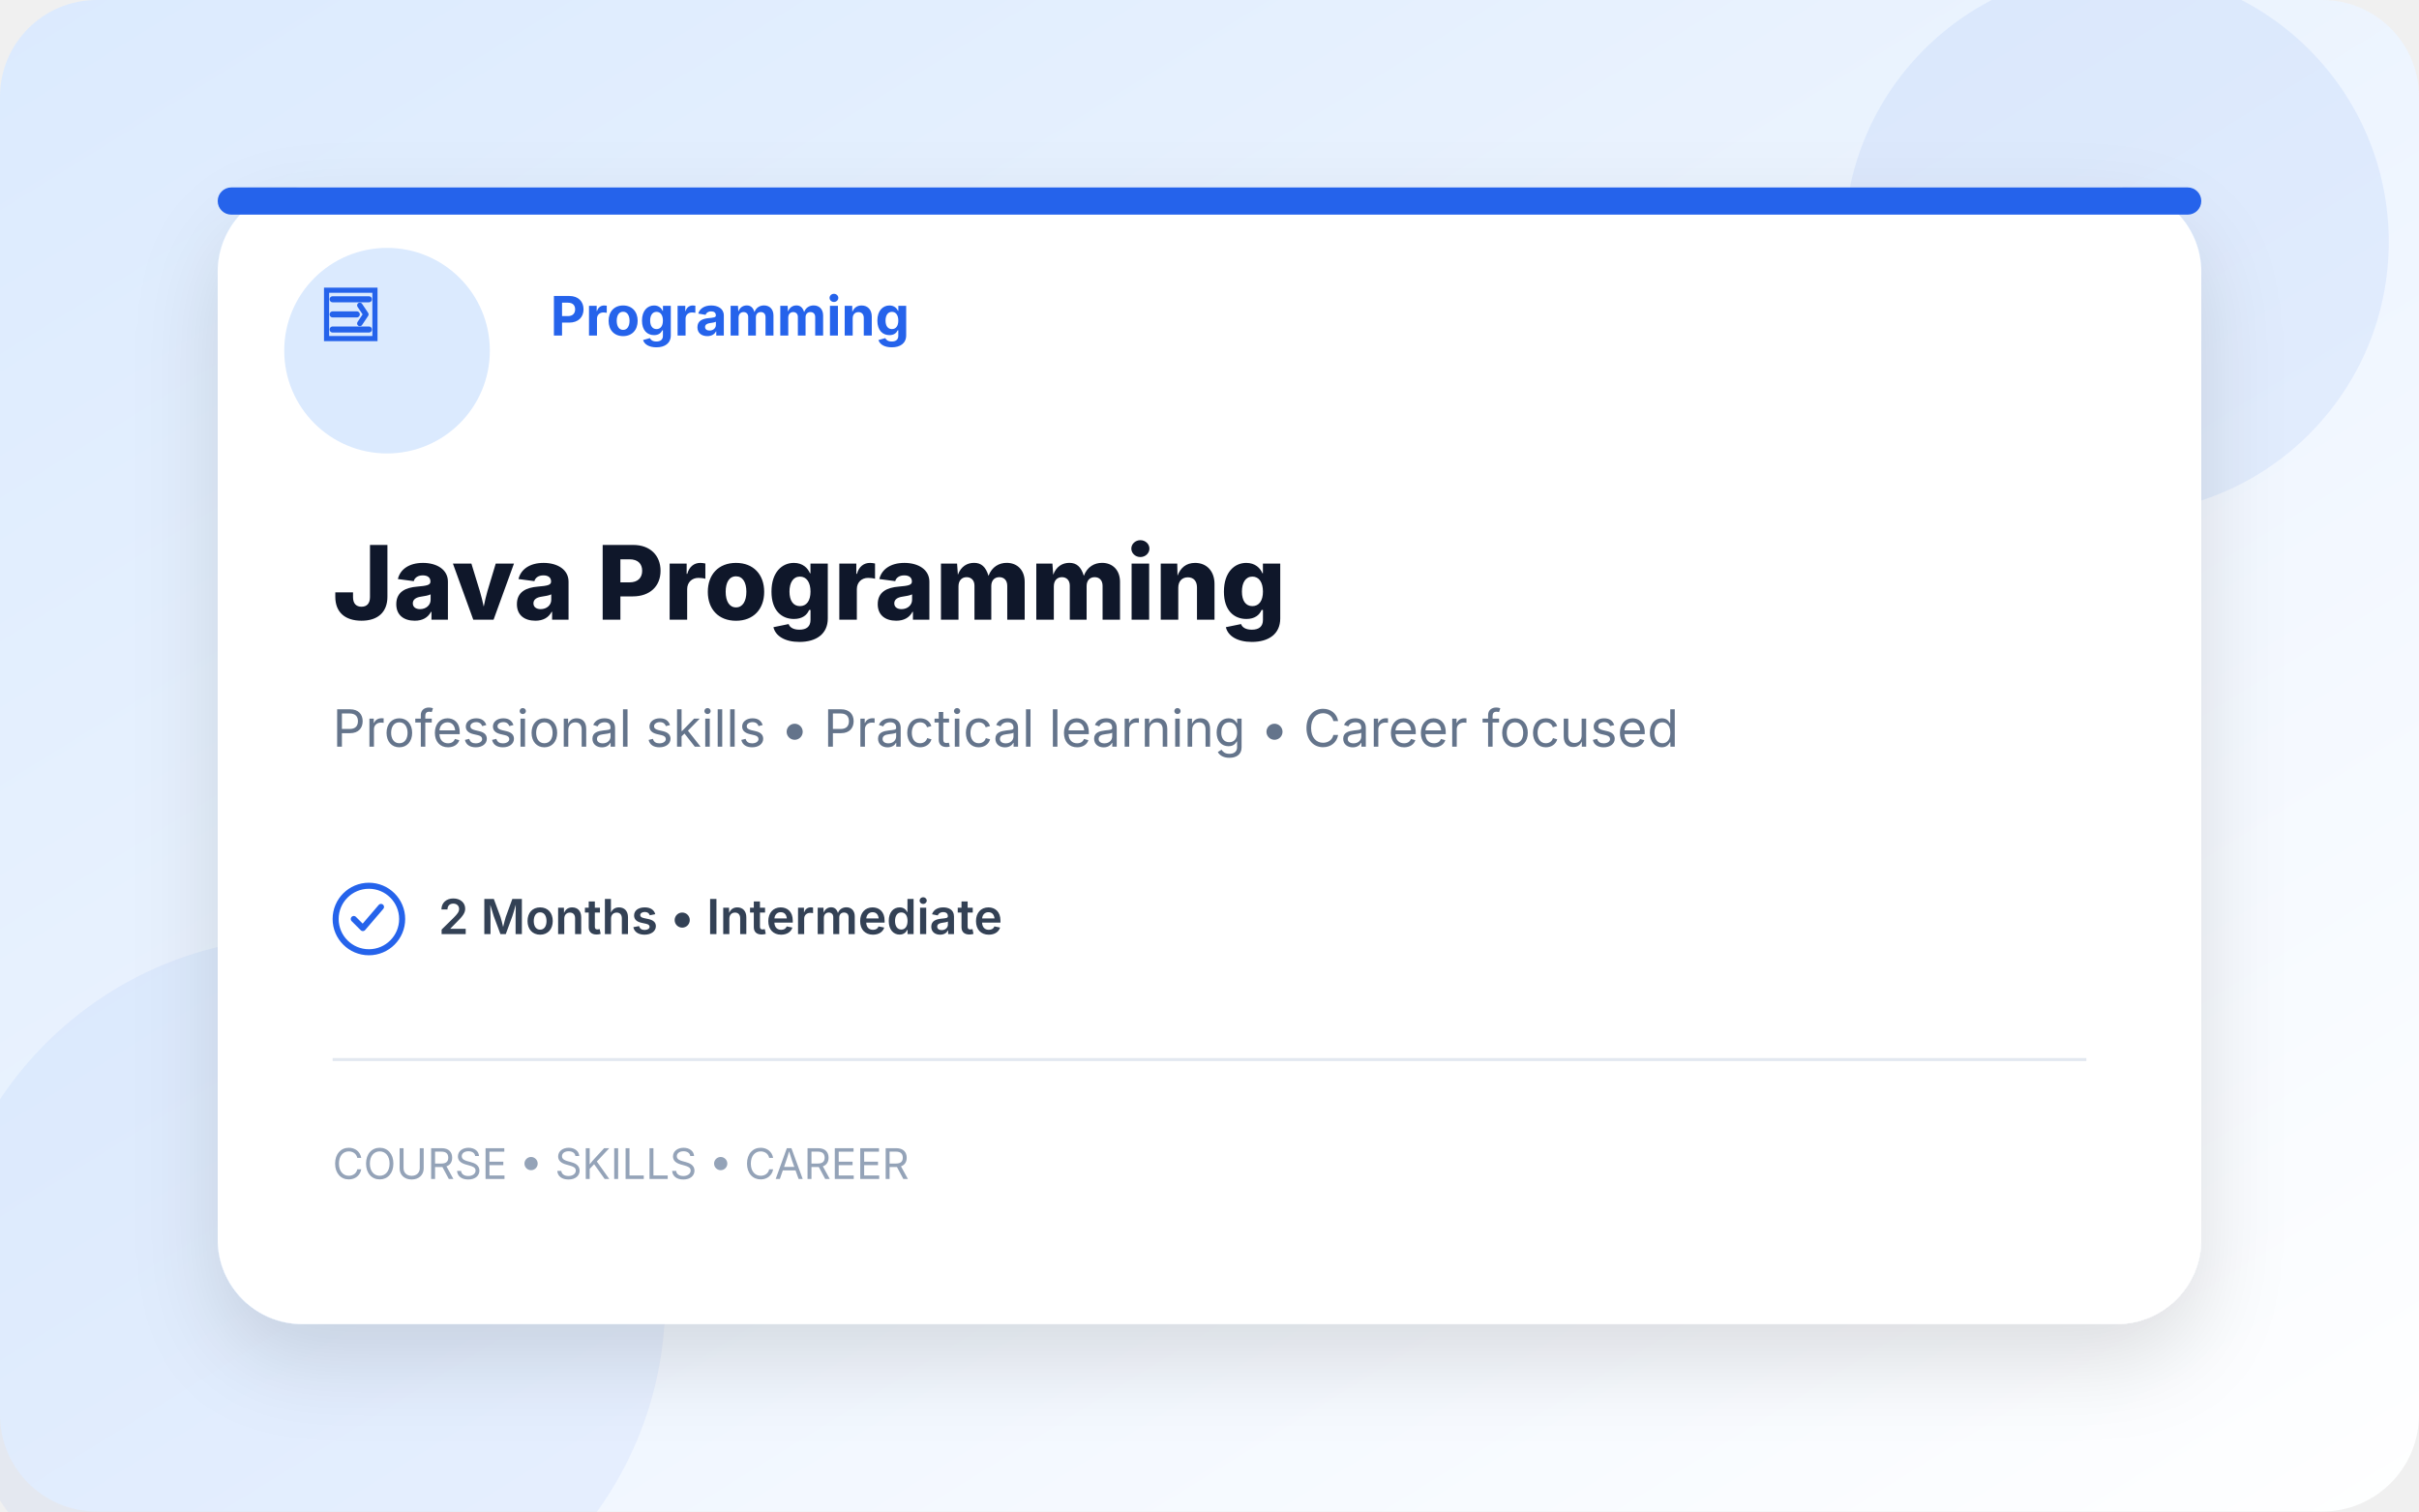
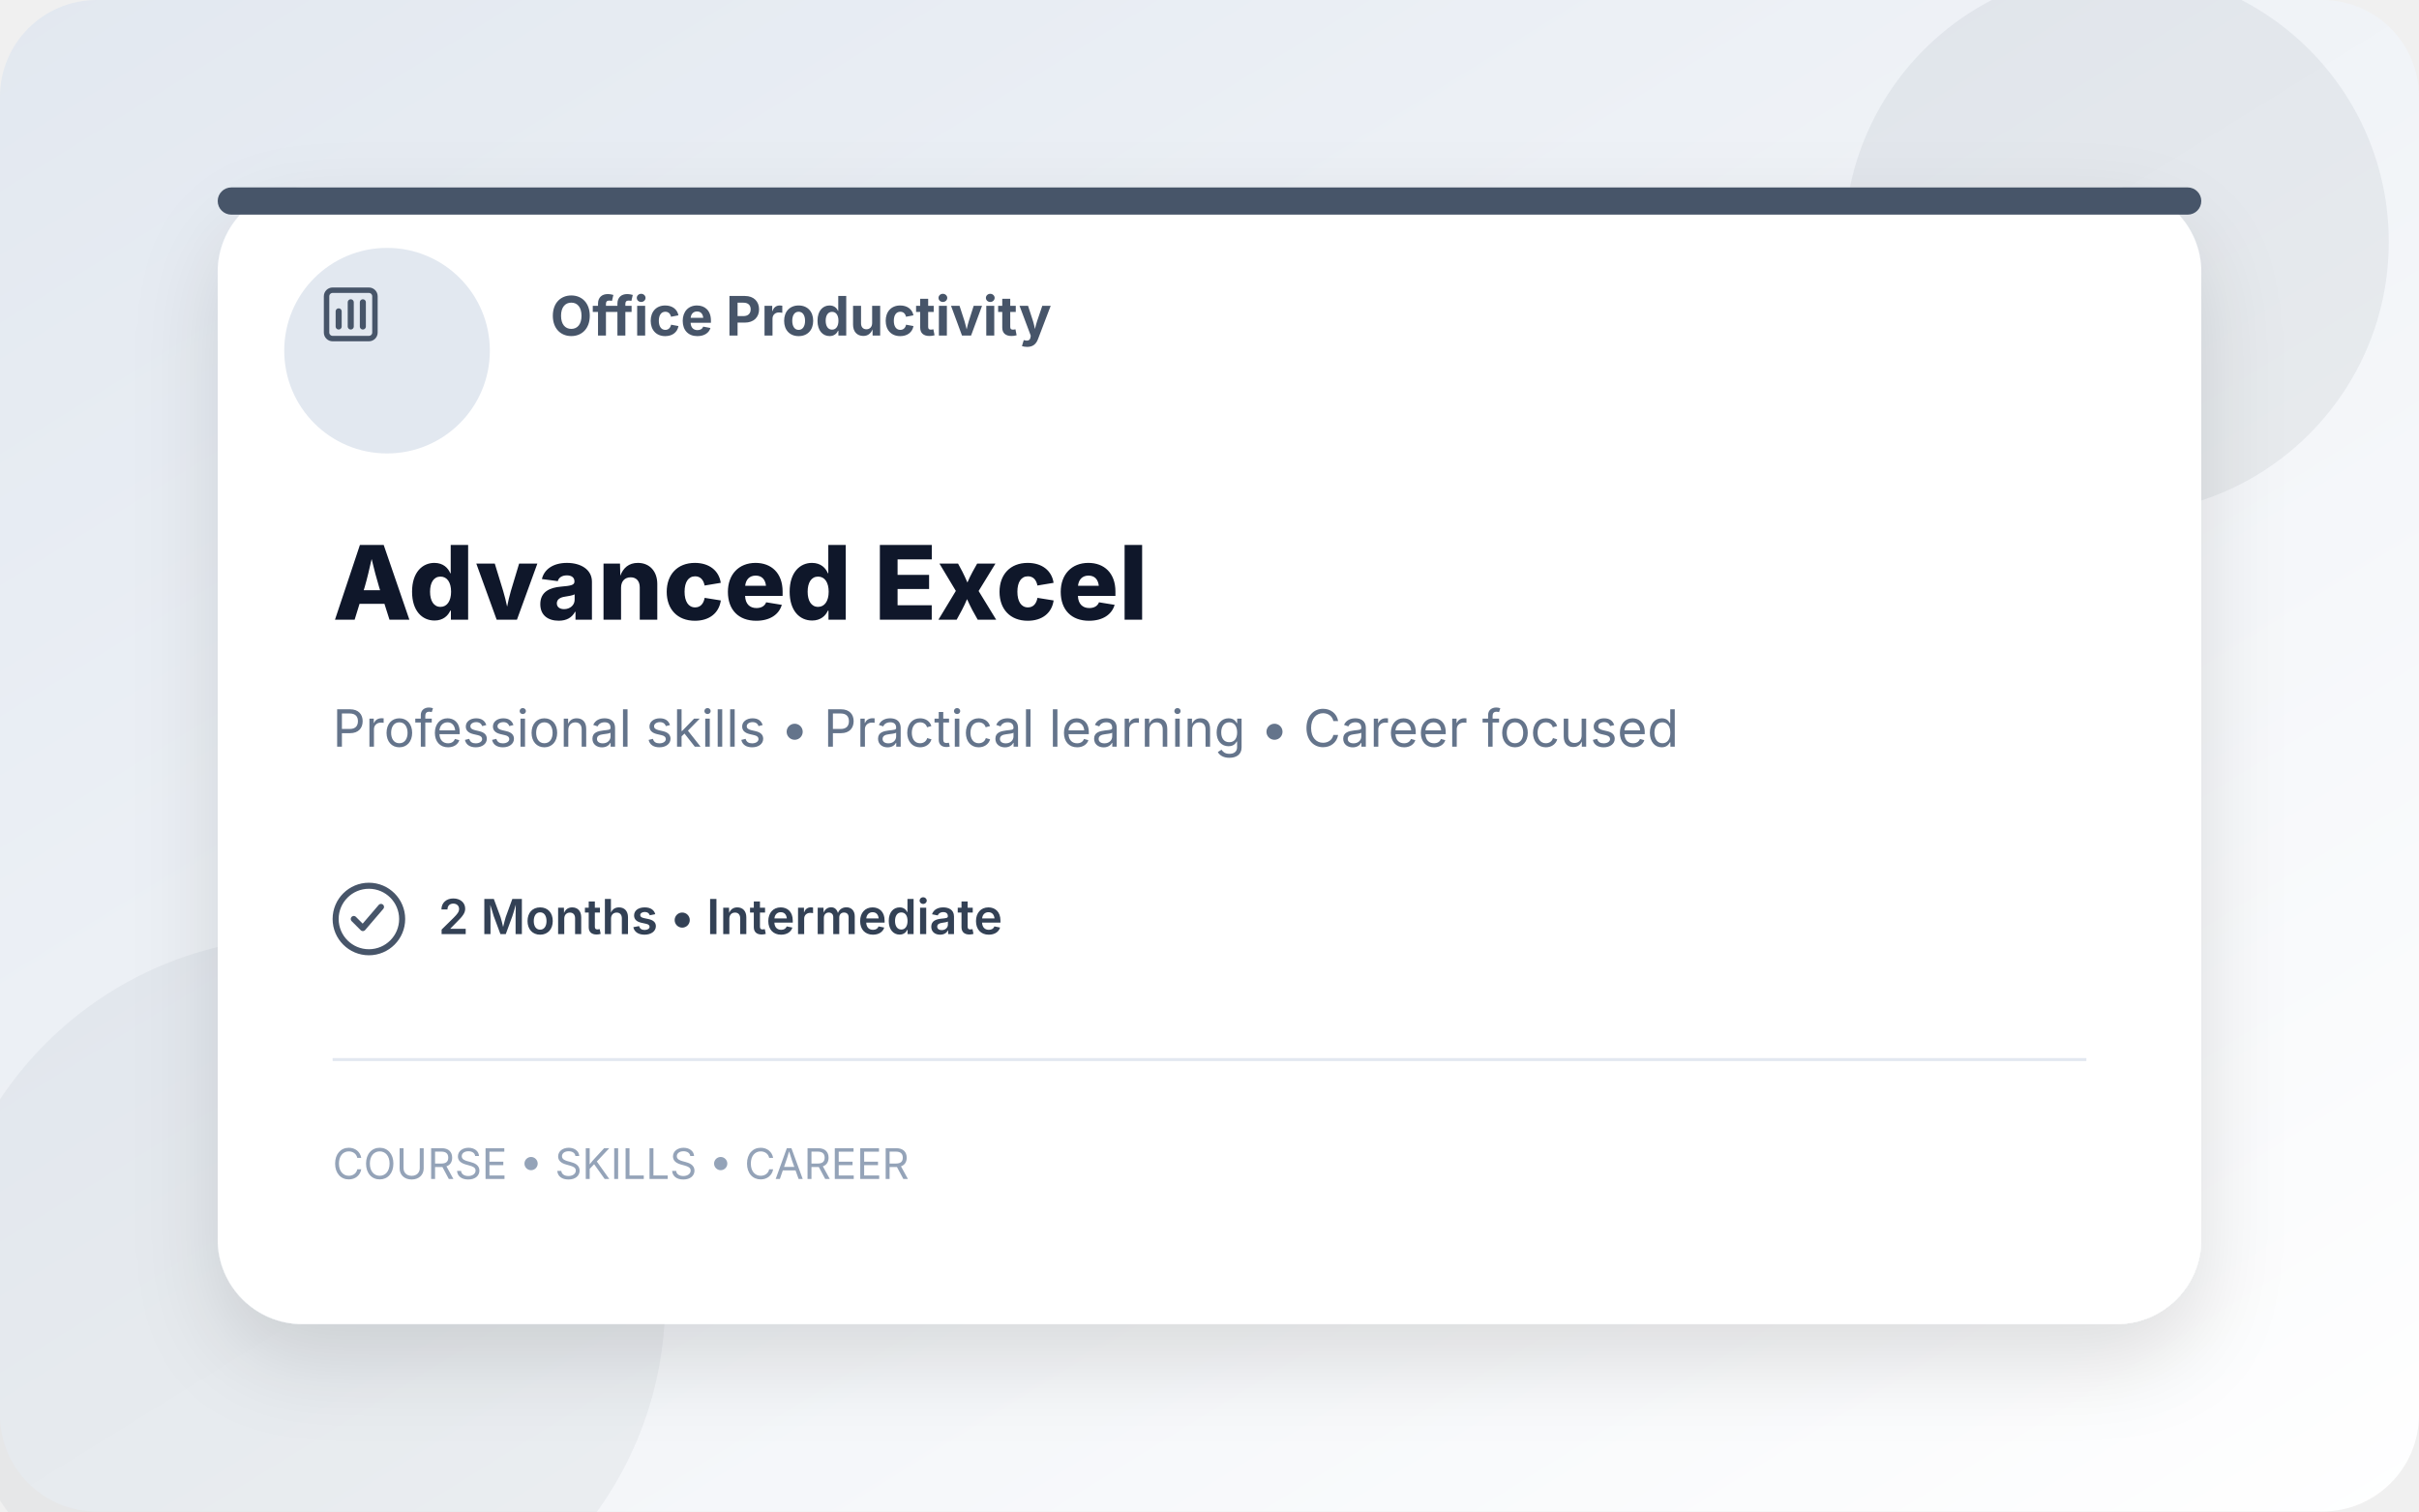
<svg xmlns="http://www.w3.org/2000/svg" viewBox="0 0 800 500" role="img" aria-labelledby="title desc">
  <defs>
    <linearGradient id="bg" x1="0" y1="0" x2="1" y2="1">
-       <stop offset="0" stop-color="#DBEAFE" />
+       <stop offset="0" stop-color="#E2E8F0" />
      <stop offset="1" stop-color="#ffffff" />
    </linearGradient>
    <filter id="shadow" x="-20%" y="-20%" width="140%" height="140%">
      <feDropShadow dx="0" dy="12" stdDeviation="14" flood-opacity=".12" />
    </filter>
  </defs>
  <rect width="800" height="500" rx="32" fill="url(#bg)" />
-   <circle cx="700" cy="80" r="90" fill="#2563EB" opacity=".08" />
-   <circle cx="100" cy="430" r="120" fill="#2563EB" opacity=".06" />
+   <circle cx="700" cy="80" r="90" fill="#475569" opacity=".08" />
+   <circle cx="100" cy="430" r="120" fill="#475569" opacity=".06" />
  <g filter="url(#shadow)">
    <rect x="72" y="62" width="656" height="376" rx="28" fill="#fff" />
  </g>
-   <rect x="72" y="62" width="656" height="9" rx="4.5" fill="#2563EB" />
-   <circle cx="128" cy="116" r="34" fill="#DBEAFE" />
-   <g transform="translate(104 92)" style="color:#2563EB">
-     <path d="M6 7h12M6 12h8M6 17h12" stroke="currentColor" stroke-width="2" stroke-linecap="round" />
-     <path d="M4 4h16v16H4z" fill="none" stroke="currentColor" stroke-width="1.7" rx="2" />
-     <path d="M15 9l2 3-2 3" fill="none" stroke="currentColor" stroke-width="1.8" stroke-linecap="round" stroke-linejoin="round" />
+   <rect x="72" y="62" width="656" height="9" rx="4.5" fill="#475569" />
+   <circle cx="128" cy="116" r="34" fill="#E2E8F0" />
+   <g transform="translate(104 92)" style="color:#475569">
+     <rect x="4" y="4" width="16" height="16" rx="2" fill="none" stroke="currentColor" stroke-width="1.8" />
+     <path d="M8 16v-5M12 16V8M16 16v-8" stroke="currentColor" stroke-width="2" stroke-linecap="round" />
  </g>
-   <text x="182" y="111" font-family="Inter,Segoe UI,Arial,sans-serif" font-size="18" font-weight="700" fill="#2563EB">Programming</text>
-   <text x="110" y="205" font-family="Inter,Segoe UI,Arial,sans-serif" font-size="34" font-weight="800" fill="#0F172A">Java Programming</text>
+   <text x="182" y="111" font-family="Inter,Segoe UI,Arial,sans-serif" font-size="18" font-weight="700" fill="#475569">Office Productivity</text>
+   <text x="110" y="205" font-family="Inter,Segoe UI,Arial,sans-serif" font-size="34" font-weight="800" fill="#0F172A">Advanced Excel</text>
  <text x="110" y="247" font-family="Inter,Segoe UI,Arial,sans-serif" font-size="17" fill="#64748B">Professional skills • Practical learning • Career focused</text>
-   <g transform="translate(110 292)" style="color:#2563EB">
+   <g transform="translate(110 292)" style="color:#475569">
    <circle cx="12" cy="12" r="11" fill="none" stroke="currentColor" stroke-width="2" />
    <path d="m7 12 3 3 6-7" fill="none" stroke="currentColor" stroke-width="2" stroke-linecap="round" stroke-linejoin="round" />
  </g>
  <text x="145" y="309" font-family="Inter,Segoe UI,Arial,sans-serif" font-size="16" font-weight="600" fill="#334155">2 Months  •  Intermediate</text>
  <rect x="110" y="350" width="580" height="1" fill="#E2E8F0" />
  <text x="110" y="390" font-family="Inter,Segoe UI,Arial,sans-serif" font-size="14" fill="#94A3B8">COURSE • SKILLS • CAREER</text>
</svg>
